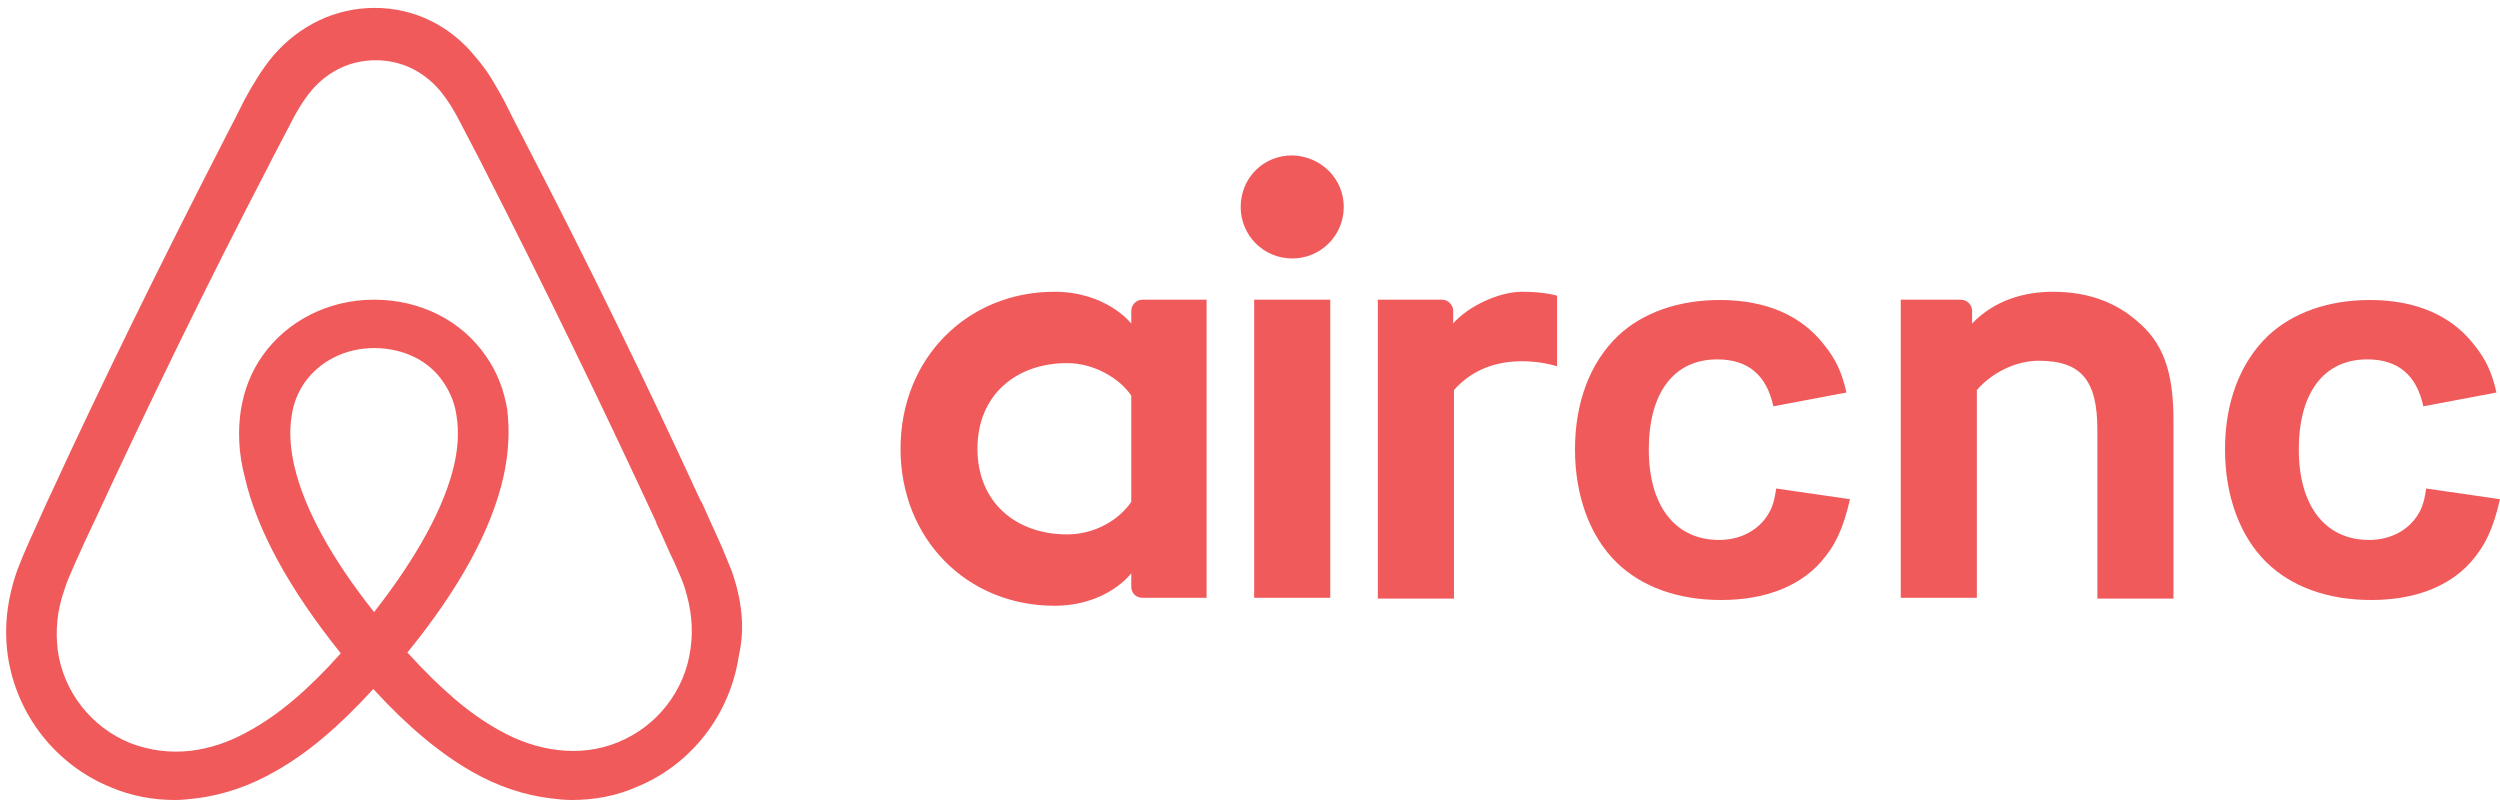
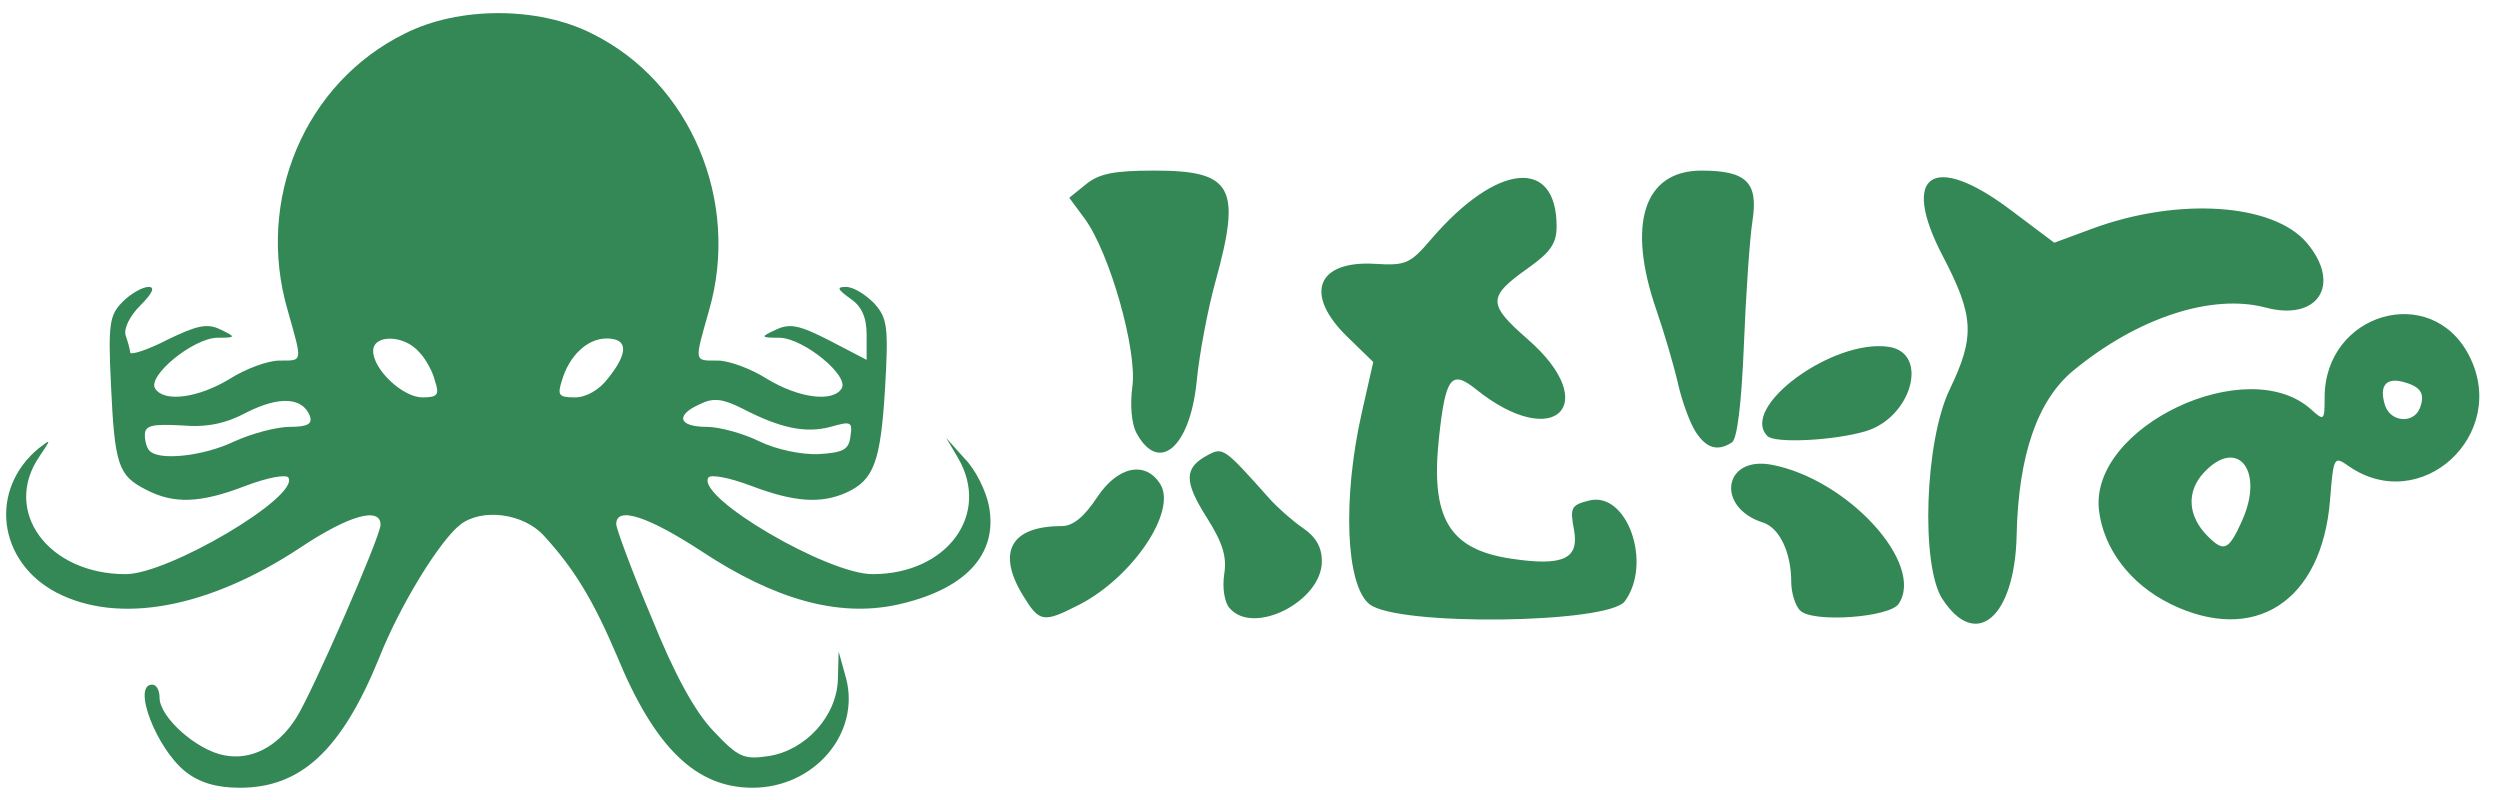
- <svg xmlns="http://www.w3.org/2000/svg" width="150px" height="48px" viewBox="0 0 150 48" version="1.1">
-   <g id="Web" stroke="none" stroke-width="1" fill="none" fill-rule="evenodd">
-     <g id="Mapa" transform="translate(-113, -213)" fill="#F05A5B" fill-rule="nonzero">
-       <g id="Group-7" transform="translate(30, 213)">
-         <g id="Group-4" transform="translate(83, 0)">
-           <g id="Group-2">
-             <path d="M110.787,23.551 L106.401,24.38 C105.997,22.495 104.868,21.563 103.037,21.563 C100.44,21.563 98.928,23.551 98.928,26.969 C98.928,30.345 100.504,32.396 103.144,32.396 C104.315,32.396 105.315,31.919 105.933,31.091 C106.295,30.594 106.444,30.18 106.572,29.31 L111,29.952 C110.595,31.712 110.127,32.727 109.233,33.742 C107.913,35.213 105.848,36 103.272,36 C100.674,36 98.481,35.213 96.97,33.722 C95.394,32.168 94.5,29.745 94.5,26.969 C94.5,24.152 95.394,21.77 97.076,20.154 C98.545,18.766 100.695,18 103.186,18 C105.933,18 108.083,18.911 109.467,20.713 C110.148,21.563 110.51,22.329 110.787,23.551 Z" id="C" />
-             <path d="M149.787,23.551 L145.401,24.38 C144.997,22.495 143.868,21.563 142.037,21.563 C139.44,21.563 137.928,23.551 137.928,26.969 C137.928,30.345 139.504,32.396 142.144,32.396 C143.315,32.396 144.315,31.919 144.933,31.091 C145.295,30.594 145.444,30.18 145.572,29.31 L150,29.952 C149.595,31.712 149.127,32.727 148.233,33.742 C146.913,35.213 144.848,36 142.272,36 C139.674,36 137.481,35.213 135.97,33.722 C134.394,32.168 133.5,29.745 133.5,26.969 C133.5,24.152 134.394,21.77 136.076,20.154 C137.545,18.766 139.695,18 142.186,18 C144.933,18 147.083,18.911 148.467,20.713 C149.148,21.563 149.51,22.329 149.787,23.551 Z" id="C" />
-             <g id="airbnb">
-               <path d="M80.626,12.416 C80.626,14.129 79.246,15.508 77.533,15.508 C75.82,15.508 74.441,14.129 74.441,12.416 C74.441,10.703 75.773,9.324 77.533,9.324 C79.294,9.371 80.626,10.751 80.626,12.416 L80.626,12.416 Z M67.876,18.648 L67.876,19.41 C67.876,19.41 66.402,17.506 63.262,17.506 C58.077,17.506 54.032,21.455 54.032,26.925 C54.032,32.349 58.029,36.345 63.262,36.345 C66.449,36.345 67.876,34.394 67.876,34.394 L67.876,35.203 C67.876,35.583 68.162,35.868 68.542,35.868 L72.395,35.868 L72.395,17.98 L68.542,17.98 C68.162,17.981 67.876,18.315 67.876,18.648 L67.876,18.648 Z M67.876,30.113 C67.163,31.16 65.735,32.064 64.023,32.064 C60.979,32.064 58.647,30.161 58.647,26.925 C58.647,23.69 60.979,21.787 64.023,21.787 C65.688,21.787 67.21,22.739 67.876,23.738 L67.876,30.113 Z M75.25,17.981 L79.816,17.981 L79.816,35.869 L75.25,35.869 L75.25,17.981 L75.25,17.981 Z M130.409,25.261 L130.409,35.917 L125.842,35.917 L125.842,25.784 C125.842,22.835 124.89,21.645 122.323,21.645 C120.944,21.645 119.516,22.358 118.611,23.405 L118.611,35.87 L114.045,35.87 L114.045,17.982 L117.659,17.982 C118.04,17.982 118.326,18.315 118.326,18.648 L118.326,19.41 C119.658,18.029 121.418,17.506 123.177,17.506 C125.176,17.506 126.841,18.077 128.173,19.219 C129.79,20.551 130.409,22.263 130.409,25.261 L130.409,25.261 Z M91.329,17.505 C92.708,17.505 93.422,17.744 93.422,17.744 L93.422,21.977 C93.422,21.977 89.616,20.693 87.238,23.405 L87.238,35.916 L82.671,35.916 L82.671,17.981 L86.525,17.981 C86.905,17.981 87.19,18.315 87.19,18.648 L87.19,19.409 C88.047,18.41 89.903,17.505 91.329,17.505 L91.329,17.505 Z M43.9,34.252 C43.662,33.681 43.424,33.062 43.187,32.539 C42.806,31.683 42.425,30.874 42.093,30.113 L42.045,30.065 C38.762,22.929 35.242,15.698 31.531,8.563 L31.389,8.277 C30.998,7.537 30.618,6.791 30.248,6.041 C29.771,5.184 29.296,4.281 28.535,3.424 C27.013,1.521 24.824,0.474 22.493,0.474 C20.114,0.474 17.974,1.521 16.405,3.329 C15.691,4.185 15.167,5.088 14.692,5.945 C14.321,6.695 13.94,7.441 13.551,8.181 L13.408,8.467 C9.744,15.603 6.177,22.834 2.894,29.97 L2.846,30.064 C2.514,30.826 2.132,31.635 1.752,32.49 C1.514,33.014 1.277,33.585 1.039,34.203 C0.42,35.963 0.23,37.628 0.468,39.341 C0.991,42.91 3.37,45.906 6.653,47.239 C7.89,47.762 9.174,48 10.506,48 C10.886,48 11.362,47.952 11.743,47.904 C13.313,47.714 14.93,47.192 16.501,46.288 C18.451,45.193 20.306,43.624 22.399,41.34 C24.492,43.624 26.395,45.193 28.298,46.288 C29.869,47.192 31.486,47.714 33.055,47.904 C33.436,47.953 33.912,48 34.293,48 C35.625,48 36.957,47.762 38.146,47.239 C41.476,45.906 43.807,42.862 44.331,39.341 C44.708,37.677 44.518,36.012 43.9,34.252 L43.9,34.252 Z M22.445,36.725 C19.876,33.49 18.211,30.446 17.641,27.878 C17.403,26.783 17.355,25.832 17.498,24.975 C17.593,24.214 17.879,23.548 18.259,22.977 C19.163,21.693 20.686,20.884 22.446,20.884 C24.207,20.884 25.776,21.645 26.633,22.977 C27.014,23.548 27.299,24.214 27.395,24.975 C27.537,25.832 27.489,26.831 27.252,27.878 C26.679,30.398 25.014,33.443 22.445,36.725 Z M41.426,38.961 C41.093,41.435 39.428,43.576 37.097,44.528 C35.956,45.003 34.718,45.146 33.482,45.003 C32.293,44.86 31.103,44.479 29.867,43.766 C28.154,42.814 26.442,41.34 24.443,39.151 C27.583,35.299 29.486,31.777 30.2,28.638 C30.533,27.163 30.581,25.832 30.437,24.594 C30.248,23.405 29.819,22.31 29.153,21.359 C27.677,19.218 25.203,17.981 22.445,17.981 C19.687,17.981 17.213,19.266 15.738,21.359 C15.072,22.31 14.643,23.405 14.453,24.594 C14.263,25.832 14.31,27.211 14.691,28.638 C15.404,31.777 17.355,35.346 20.447,39.199 C18.496,41.387 16.736,42.863 15.023,43.814 C13.786,44.528 12.597,44.909 11.408,45.051 C10.124,45.194 8.887,45.003 7.793,44.575 C5.462,43.624 3.797,41.482 3.464,39.009 C3.322,37.82 3.416,36.631 3.892,35.299 C4.034,34.822 4.273,34.347 4.511,33.776 C4.844,33.015 5.223,32.206 5.605,31.397 L5.653,31.303 C8.935,24.214 12.455,16.983 16.118,9.943 L16.261,9.657 C16.642,8.944 17.022,8.182 17.403,7.469 C17.783,6.707 18.211,5.993 18.735,5.375 C19.734,4.234 21.065,3.615 22.541,3.615 C24.016,3.615 25.347,4.234 26.346,5.375 C26.87,5.995 27.298,6.709 27.678,7.469 C28.06,8.182 28.44,8.944 28.82,9.657 L28.963,9.943 C32.57,17.012 36.044,24.149 39.381,31.35 L39.381,31.398 C39.763,32.16 40.095,33.015 40.476,33.778 C40.714,34.348 40.952,34.823 41.094,35.299 C41.474,36.535 41.616,37.725 41.426,38.961 L41.426,38.961 Z" id="Shape" />
-             </g>
-           </g>
-         </g>
-       </g>
+ <svg xmlns="http://www.w3.org/2000/svg" id="svg8" version="1.1" viewBox="0 0 39.687 12.7" height="12.7mm" width="39.688mm">
+   <defs id="defs2" />
+   <g transform="translate(-53.32201,-88.11964)" id="layer1">
+     <g transform="matrix(1.022417,0,0,1.022417,1.137118,-2.170145)" id="g4580">
+       <path style="fill:#338855;fill-opacity:1;stroke-width:0.11" d="m 66.924,97.556 c -0.412,-0.676 -0.188,-1.077 0.601,-1.077 0.175,0 0.347,-0.14 0.551,-0.448 0.319,-0.482 0.75,-0.572 0.98,-0.204 0.263,0.42 -0.431,1.45 -1.263,1.875 -0.555,0.283 -0.613,0.273 -0.869,-0.146 z m 3.205,0.194 c -0.078,-0.094 -0.112,-0.319 -0.08,-0.525 0.043,-0.274 -0.023,-0.486 -0.275,-0.885 -0.353,-0.558 -0.349,-0.767 0.018,-0.963 0.238,-0.127 0.257,-0.114 0.957,0.673 0.129,0.144 0.365,0.352 0.525,0.461 0.2,0.137 0.291,0.297 0.291,0.515 0,0.624 -1.07,1.163 -1.435,0.723 z m 2.177,-0.057 C 71.937,97.404 71.882,96.06 72.184,94.722 l 0.179,-0.791 -0.399,-0.388 c -0.683,-0.663 -0.482,-1.192 0.432,-1.136 0.47,0.029 0.54,-0.002 0.862,-0.378 1.017,-1.189 1.952,-1.286 1.952,-0.202 0,0.26 -0.094,0.398 -0.438,0.642 -0.638,0.453 -0.639,0.559 -0.007,1.112 1.162,1.016 0.407,1.747 -0.802,0.777 -0.389,-0.313 -0.478,-0.198 -0.58,0.753 -0.133,1.243 0.157,1.729 1.116,1.873 0.811,0.122 1.065,0.006 0.981,-0.447 -0.065,-0.346 -0.045,-0.385 0.235,-0.455 0.589,-0.148 0.986,0.973 0.554,1.564 -0.255,0.349 -3.527,0.389 -3.961,0.048 z m 6.685,0.098 c -0.076,-0.078 -0.138,-0.278 -0.138,-0.444 0,-0.458 -0.182,-0.841 -0.438,-0.923 -0.736,-0.234 -0.618,-1.038 0.132,-0.898 1.181,0.222 2.386,1.538 1.975,2.159 -0.143,0.215 -1.343,0.298 -1.53,0.105 z m 2.211,-0.176 c -0.341,-0.522 -0.276,-2.452 0.11,-3.255 0.398,-0.828 0.381,-1.141 -0.108,-2.078 -0.663,-1.27 -0.15,-1.618 1.053,-0.714 l 0.68,0.511 0.581,-0.215 c 1.34,-0.497 2.822,-0.399 3.343,0.22 0.541,0.643 0.172,1.218 -0.641,1.002 -0.835,-0.222 -1.989,0.156 -2.986,0.977 -0.559,0.461 -0.855,1.319 -0.881,2.557 -0.028,1.273 -0.628,1.793 -1.15,0.995 z m 3.526,0.065 c -0.613,-0.303 -1.029,-0.855 -1.097,-1.451 -0.146,-1.294 2.307,-2.455 3.296,-1.56 0.2,0.181 0.208,0.173 0.208,-0.188 4.14e-4,-1.312 1.654,-1.793 2.242,-0.652 0.634,1.229 -0.752,2.5 -1.872,1.716 -0.225,-0.158 -0.232,-0.145 -0.286,0.53 -0.127,1.58 -1.177,2.256 -2.492,1.606 z m 1.126,-1.288 c 0.349,-0.773 -0.07,-1.302 -0.591,-0.747 -0.278,0.296 -0.256,0.679 0.058,0.992 0.253,0.253 0.324,0.22 0.534,-0.245 z m 2.76,-1.745 c 0.086,-0.225 0.015,-0.335 -0.263,-0.408 -0.268,-0.07 -0.372,0.066 -0.278,0.364 0.083,0.263 0.445,0.292 0.54,0.044 z m 10.595,2.98 c -0.166,-0.253 -0.172,-0.363 -0.054,-0.911 0.838,-3.869 0.791,-4.346 -0.439,-4.539 -1.475,-0.231 -2.306,0.048 -2.306,0.775 0,0.934 -0.65,0.66 -0.935,-0.394 -0.372,-1.376 -0.159,-1.495 2.812,-1.569 3.267,-0.081 3.468,0.188 2.537,3.393 -0.185,0.638 -0.363,1.507 -0.395,1.933 -0.032,0.425 -0.079,0.881 -0.106,1.014 -0.122,0.608 -0.794,0.789 -1.115,0.3 z m 6.33,0.205 c -0.028,-0.046 -0.085,-0.381 -0.127,-0.745 -0.163,-1.419 -0.186,-1.455 -0.972,-1.54 -1.165,-0.125 -2.03,0.451 -2.355,1.567 -0.307,1.054 -0.913,0.63 -0.685,-0.478 0.145,-0.701 0.718,-1.309 1.946,-2.064 0.505,-0.31 0.943,-0.605 0.973,-0.654 0.234,-0.378 -0.816,-1.216 -1.547,-1.236 -1.007,-0.027 -0.02,-1.613 1.004,-1.613 1.28,0 3.208,5.232 2.45,6.648 -0.105,0.196 -0.59,0.277 -0.688,0.116 z m 1.251,-0.276 c -0.412,-0.676 -0.188,-1.077 0.601,-1.077 0.175,0 0.347,-0.14 0.551,-0.448 0.319,-0.482 0.75,-0.572 0.98,-0.204 0.263,0.42 -0.431,1.45 -1.263,1.875 -0.555,0.283 -0.613,0.273 -0.869,-0.146 z m 3.205,0.194 c -0.078,-0.094 -0.112,-0.319 -0.08,-0.525 0.043,-0.274 -0.023,-0.486 -0.275,-0.885 -0.353,-0.558 -0.349,-0.767 0.018,-0.963 0.238,-0.127 0.257,-0.114 0.957,0.673 0.129,0.145 0.365,0.352 0.525,0.461 0.2,0.137 0.291,0.297 0.291,0.515 0,0.624 -1.07,1.163 -1.435,0.723 z M 68.684,95.028 c -0.074,-0.139 -0.1,-0.437 -0.061,-0.718 0.077,-0.564 -0.355,-2.083 -0.742,-2.607 l -0.238,-0.322 0.261,-0.211 c 0.203,-0.165 0.437,-0.211 1.06,-0.211 1.216,0 1.355,0.254 0.949,1.722 -0.119,0.428 -0.25,1.123 -0.291,1.544 -0.102,1.034 -0.59,1.453 -0.938,0.804 z m 8.686,-0.011 c -0.089,-0.137 -0.212,-0.472 -0.274,-0.745 -0.062,-0.273 -0.213,-0.79 -0.337,-1.149 -0.462,-1.336 -0.194,-2.164 0.7,-2.164 0.699,0 0.885,0.183 0.792,0.781 -0.042,0.269 -0.102,1.134 -0.133,1.923 -0.037,0.914 -0.104,1.465 -0.186,1.517 -0.224,0.143 -0.395,0.093 -0.562,-0.163 z m 31.18,0.011 c -0.074,-0.139 -0.1,-0.437 -0.061,-0.718 0.077,-0.564 -0.355,-2.083 -0.742,-2.607 l -0.238,-0.322 0.261,-0.211 c 0.203,-0.165 0.437,-0.211 1.06,-0.211 1.216,0 1.355,0.254 0.949,1.722 -0.119,0.428 -0.25,1.123 -0.291,1.544 -0.102,1.034 -0.59,1.453 -0.938,0.804 z m -30.066,0.053 c -0.444,-0.444 1.019,-1.518 1.886,-1.385 0.628,0.097 0.355,1.094 -0.359,1.309 -0.486,0.146 -1.412,0.193 -1.528,0.076 z" id="path4556" />
    </g>
+     <path transform="scale(0.2645833)" id="path4540" d="" style="fill:#338855;fill-opacity:0;stroke-width:0.714" />
+     <g style="fill:#338855;fill-opacity:1;stroke:none" transform="matrix(0.01169219,0,0,0.01169219,49.65806,83.08696)" id="layer101">
+       <path style="fill:#338855;fill-opacity:1" d="m 565,1478 c -39,-31 -73,-118 -45,-118 6,0 10,8 10,18 0,26 50,71 88,78 36,7 72,-11 97,-50 21,-32 115,-247 115,-263 0,-25 -43,-13 -109,31 -124,82 -246,105 -331,61 -80,-42 -92,-140 -24,-196 17,-13 17,-13 1,11 -51,74 11,160 117,160 58,0 236,-105 221,-131 -3,-5 -29,0 -58,11 -62,24 -98,25 -136,5 -37,-19 -42,-33 -47,-142 -4,-83 -2,-95 16,-113 11,-11 27,-20 35,-20 9,0 6,8 -11,25 -15,15 -23,32 -20,41 3,9 6,19 6,23 0,4 23,-3 50,-17 41,-20 55,-23 73,-14 21,10 21,11 -5,11 -33,1 -95,52 -84,69 12,19 58,13 101,-13 22,-14 52,-25 68,-25 32,0 31,3 11,-68 -44,-150 23,-309 159,-376 73,-37 181,-37 254,0 134,66 202,228 159,376 -20,71 -21,68 12,68 15,0 45,11 67,25 43,26 89,32 101,13 11,-17 -51,-68 -84,-69 -26,0 -27,-1 -5,-11 19,-9 32,-6 73,15 l 50,26 v -34 c 0,-24 -7,-39 -22,-49 -18,-13 -19,-16 -6,-16 10,0 26,10 38,22 18,20 20,31 15,116 -6,99 -15,124 -52,141 -35,16 -72,13 -130,-9 -29,-11 -55,-16 -58,-11 -16,27 162,131 223,131 101,0 161,-81 116,-158 l -16,-27 25,28 c 15,15 29,44 33,64 13,67 -33,115 -127,135 -78,16 -163,-7 -263,-73 -72,-47 -116,-62 -116,-37 0,6 21,63 48,127 31,77 59,128 84,154 34,36 41,39 75,34 51,-8 93,-55 94,-105 l 1,-37 10,36 c 20,75 -43,149 -127,149 -77,0 -133,-55 -184,-179 -32,-75 -57,-117 -99,-163 -28,-31 -85,-38 -114,-15 -28,22 -82,110 -110,181 -51,125 -106,176 -189,176 -32,0 -55,-7 -74,-22 z m 66,-448 c 24,-11 58,-20 76,-20 24,0 31,-4 27,-15 -10,-25 -41,-27 -85,-5 -30,16 -55,21 -90,18 -39,-2 -49,0 -49,13 0,9 3,19 7,22 13,13 72,7 114,-13 z m 837,-7 c 3,-20 1,-21 -27,-13 -34,9 -68,2 -120,-25 -26,-13 -39,-15 -57,-6 -34,15 -30,31 9,31 17,0 50,9 72,20 23,11 57,18 80,17 33,-2 41,-6 43,-24 z M 904,948 c -3,-13 -13,-31 -22,-40 -20,-23 -62,-24 -62,-1 0,25 40,63 67,63 21,0 23,-4 17,-22 z m 235,-4 c 28,-35 27,-54 -2,-54 -26,0 -51,23 -61,58 -6,19 -4,22 18,22 15,0 33,-10 45,-26 z" id="path4562" />
+     </g>
+     <path style="fill:#338855;fill-opacity:1;stroke-width:0.11" d="m 66.791,77.311 c -0.412,-0.676 -0.188,-1.077 0.601,-1.077 0.175,0 0.347,-0.14 0.551,-0.448 0.319,-0.482 0.75,-0.572 0.98,-0.204 0.263,0.42 -0.431,1.45 -1.263,1.875 -0.555,0.283 -0.613,0.273 -0.869,-0.146 z m 3.205,0.194 c -0.078,-0.094 -0.112,-0.319 -0.08,-0.525 0.043,-0.274 -0.023,-0.486 -0.275,-0.885 -0.353,-0.558 -0.349,-0.767 0.018,-0.963 0.238,-0.127 0.257,-0.114 0.957,0.673 0.129,0.144 0.365,0.352 0.525,0.461 0.2,0.137 0.291,0.297 0.291,0.515 0,0.624 -1.07,1.163 -1.435,0.723 z m 2.177,-0.057 c -0.369,-0.29 -0.424,-1.634 -0.122,-2.971 l 0.179,-0.791 -0.399,-0.388 c -0.683,-0.663 -0.482,-1.192 0.432,-1.136 0.47,0.029 0.54,-0.002 0.862,-0.378 1.017,-1.189 1.952,-1.286 1.952,-0.202 0,0.26 -0.094,0.398 -0.438,0.642 -0.638,0.453 -0.639,0.559 -0.007,1.112 1.162,1.016 0.407,1.747 -0.802,0.777 -0.389,-0.313 -0.478,-0.198 -0.58,0.753 -0.133,1.243 0.157,1.729 1.116,1.873 0.811,0.122 1.065,0.006 0.981,-0.447 -0.065,-0.346 -0.045,-0.385 0.235,-0.455 0.589,-0.148 0.986,0.973 0.554,1.564 -0.255,0.349 -3.527,0.389 -3.961,0.048 z m 6.685,0.098 c -0.076,-0.078 -0.138,-0.278 -0.138,-0.444 0,-0.458 -0.182,-0.841 -0.438,-0.923 -0.736,-0.234 -0.618,-1.038 0.132,-0.898 1.181,0.222 2.386,1.538 1.975,2.159 -0.143,0.215 -1.343,0.298 -1.53,0.105 z m 2.211,-0.176 c -0.341,-0.522 -0.276,-2.452 0.11,-3.255 0.398,-0.828 0.381,-1.141 -0.108,-2.078 -0.663,-1.27 -0.15,-1.618 1.053,-0.714 l 0.68,0.511 0.581,-0.215 c 1.34,-0.497 2.822,-0.399 3.343,0.22 0.541,0.643 0.172,1.218 -0.641,1.002 -0.835,-0.222 -1.989,0.156 -2.986,0.977 -0.559,0.461 -0.855,1.319 -0.881,2.557 -0.028,1.273 -0.628,1.793 -1.15,0.995 z m 3.526,0.065 c -0.613,-0.303 -1.029,-0.855 -1.097,-1.451 -0.146,-1.294 2.307,-2.455 3.296,-1.56 0.2,0.181 0.208,0.173 0.208,-0.188 4.14e-4,-1.312 1.654,-1.793 2.242,-0.652 0.634,1.229 -0.752,2.5 -1.872,1.716 -0.225,-0.158 -0.232,-0.145 -0.286,0.53 -0.127,1.58 -1.177,2.256 -2.492,1.606 z m 1.126,-1.288 c 0.349,-0.773 -0.07,-1.302 -0.591,-0.747 -0.278,0.296 -0.256,0.679 0.058,0.992 0.253,0.253 0.324,0.22 0.534,-0.245 z m 2.76,-1.745 c 0.086,-0.225 0.015,-0.335 -0.263,-0.408 -0.268,-0.07 -0.372,0.066 -0.278,0.364 0.083,0.263 0.445,0.292 0.54,0.044 z m 10.595,2.98 C 98.91,77.129 98.904,77.019 99.022,76.471 c 0.838,-3.869 0.791,-4.346 -0.439,-4.539 -1.475,-0.231 -2.306,0.048 -2.306,0.775 0,0.934 -0.65,0.66 -0.935,-0.394 -0.372,-1.376 -0.159,-1.495 2.812,-1.569 3.267,-0.081 3.468,0.188 2.537,3.393 -0.185,0.638 -0.363,1.507 -0.395,1.933 -0.032,0.425 -0.079,0.881 -0.106,1.014 -0.122,0.608 -0.794,0.789 -1.115,0.3 z m 6.33,0.205 c -0.028,-0.046 -0.085,-0.381 -0.127,-0.745 -0.163,-1.419 -0.186,-1.455 -0.972,-1.54 -1.165,-0.125 -2.03,0.451 -2.355,1.567 -0.307,1.054 -0.913,0.63 -0.685,-0.478 0.145,-0.701 0.718,-1.309 1.946,-2.064 0.505,-0.31 0.943,-0.605 0.973,-0.654 0.234,-0.378 -0.816,-1.216 -1.547,-1.236 -1.007,-0.027 -0.02,-1.613 1.004,-1.613 1.28,0 3.208,5.232 2.45,6.648 -0.105,0.196 -0.59,0.277 -0.688,0.116 z m 1.251,-0.276 c -0.412,-0.676 -0.188,-1.077 0.601,-1.077 0.175,0 0.347,-0.14 0.551,-0.448 0.319,-0.482 0.75,-0.572 0.98,-0.204 0.263,0.42 -0.431,1.45 -1.263,1.875 -0.555,0.283 -0.613,0.273 -0.869,-0.146 z m 3.205,0.194 c -0.078,-0.094 -0.112,-0.319 -0.08,-0.525 0.043,-0.274 -0.023,-0.486 -0.275,-0.885 -0.353,-0.558 -0.349,-0.767 0.018,-0.963 0.238,-0.127 0.257,-0.114 0.957,0.673 0.129,0.145 0.365,0.352 0.525,0.461 0.2,0.137 0.291,0.297 0.291,0.515 0,0.624 -1.07,1.163 -1.435,0.723 z M 68.55,74.782 c -0.074,-0.139 -0.1,-0.437 -0.061,-0.718 0.077,-0.564 -0.355,-2.083 -0.742,-2.607 l -0.238,-0.322 0.261,-0.211 c 0.203,-0.165 0.437,-0.211 1.06,-0.211 1.216,0 1.355,0.254 0.949,1.722 -0.119,0.428 -0.25,1.123 -0.291,1.544 -0.102,1.034 -0.59,1.453 -0.938,0.804 z m 8.686,-0.011 c -0.089,-0.137 -0.212,-0.472 -0.274,-0.745 -0.062,-0.273 -0.213,-0.79 -0.337,-1.149 -0.462,-1.336 -0.194,-2.164 0.7,-2.164 0.699,0 0.885,0.183 0.792,0.781 -0.042,0.269 -0.102,1.134 -0.133,1.923 -0.037,0.914 -0.104,1.465 -0.186,1.517 -0.224,0.143 -0.395,0.093 -0.562,-0.163 z m 31.18,0.011 c -0.074,-0.139 -0.1,-0.437 -0.061,-0.718 0.077,-0.564 -0.355,-2.083 -0.742,-2.607 l -0.238,-0.322 0.261,-0.211 c 0.203,-0.165 0.437,-0.211 1.06,-0.211 1.216,0 1.355,0.254 0.949,1.722 -0.119,0.428 -0.25,1.123 -0.291,1.544 -0.102,1.034 -0.59,1.453 -0.938,0.804 z m -30.066,0.053 c -0.444,-0.444 1.019,-1.518 1.886,-1.385 0.628,0.097 0.355,1.094 -0.359,1.309 -0.486,0.146 -1.412,0.193 -1.528,0.076 z" id="path4577" />
  </g>
</svg>
